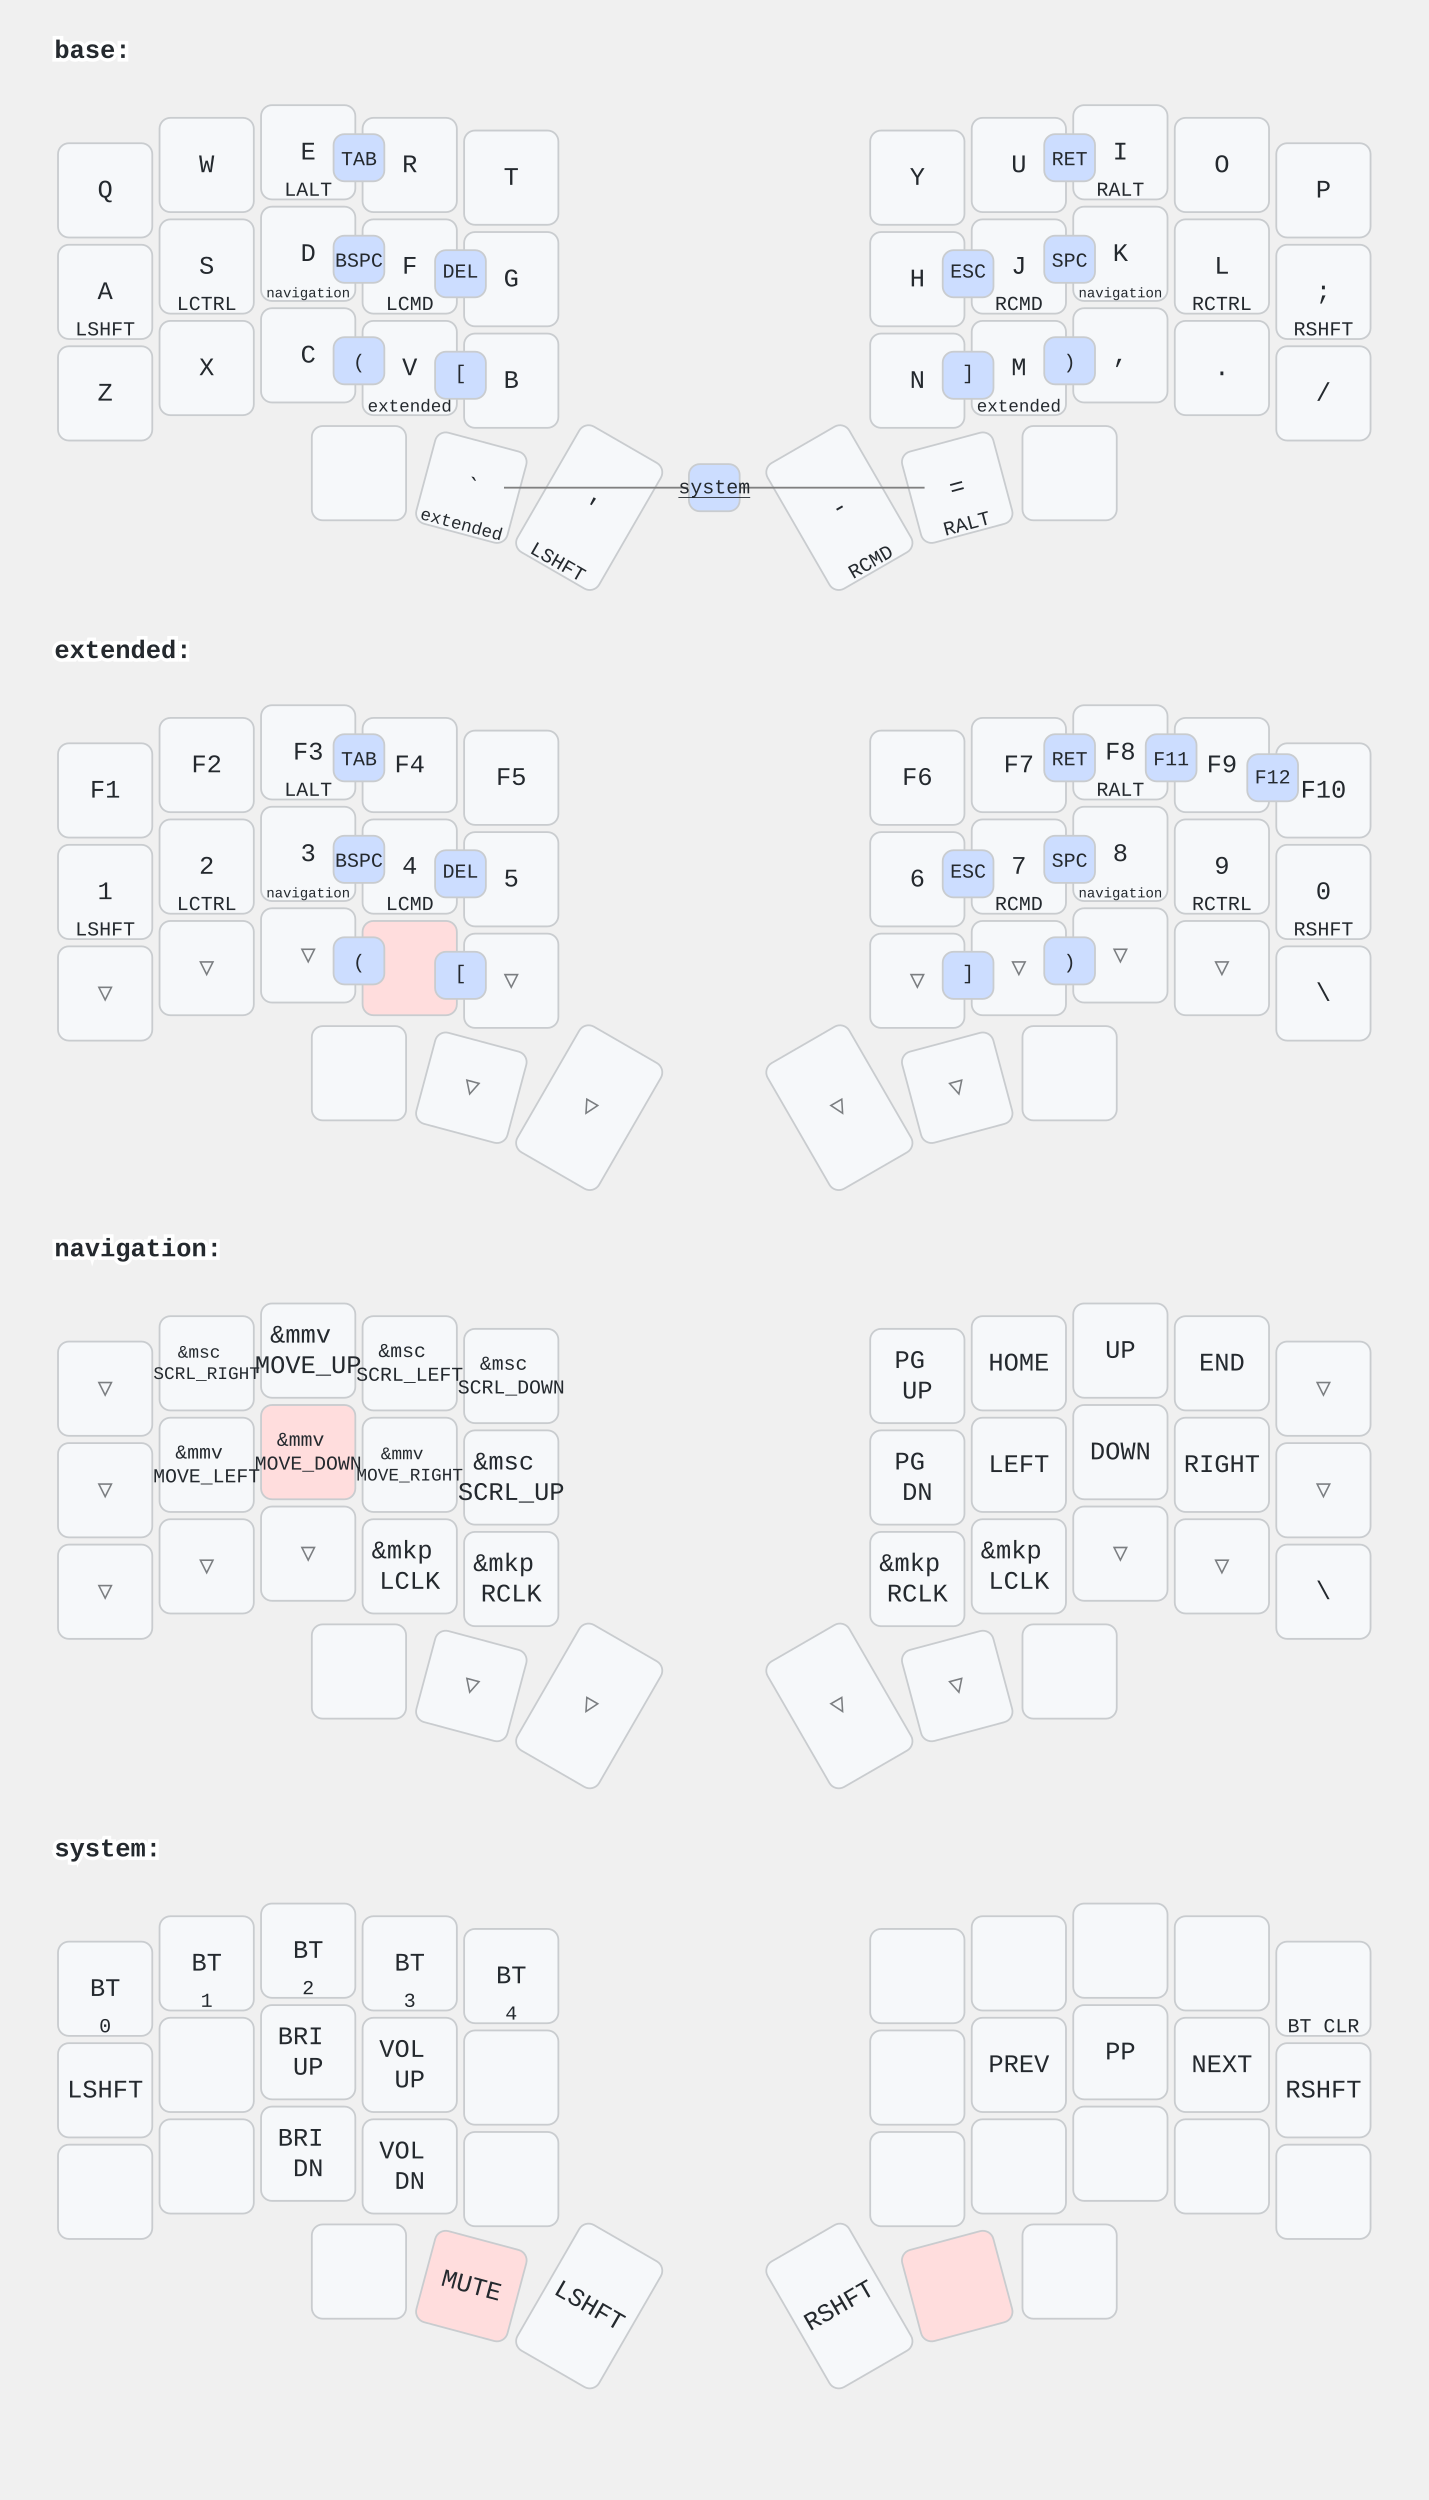
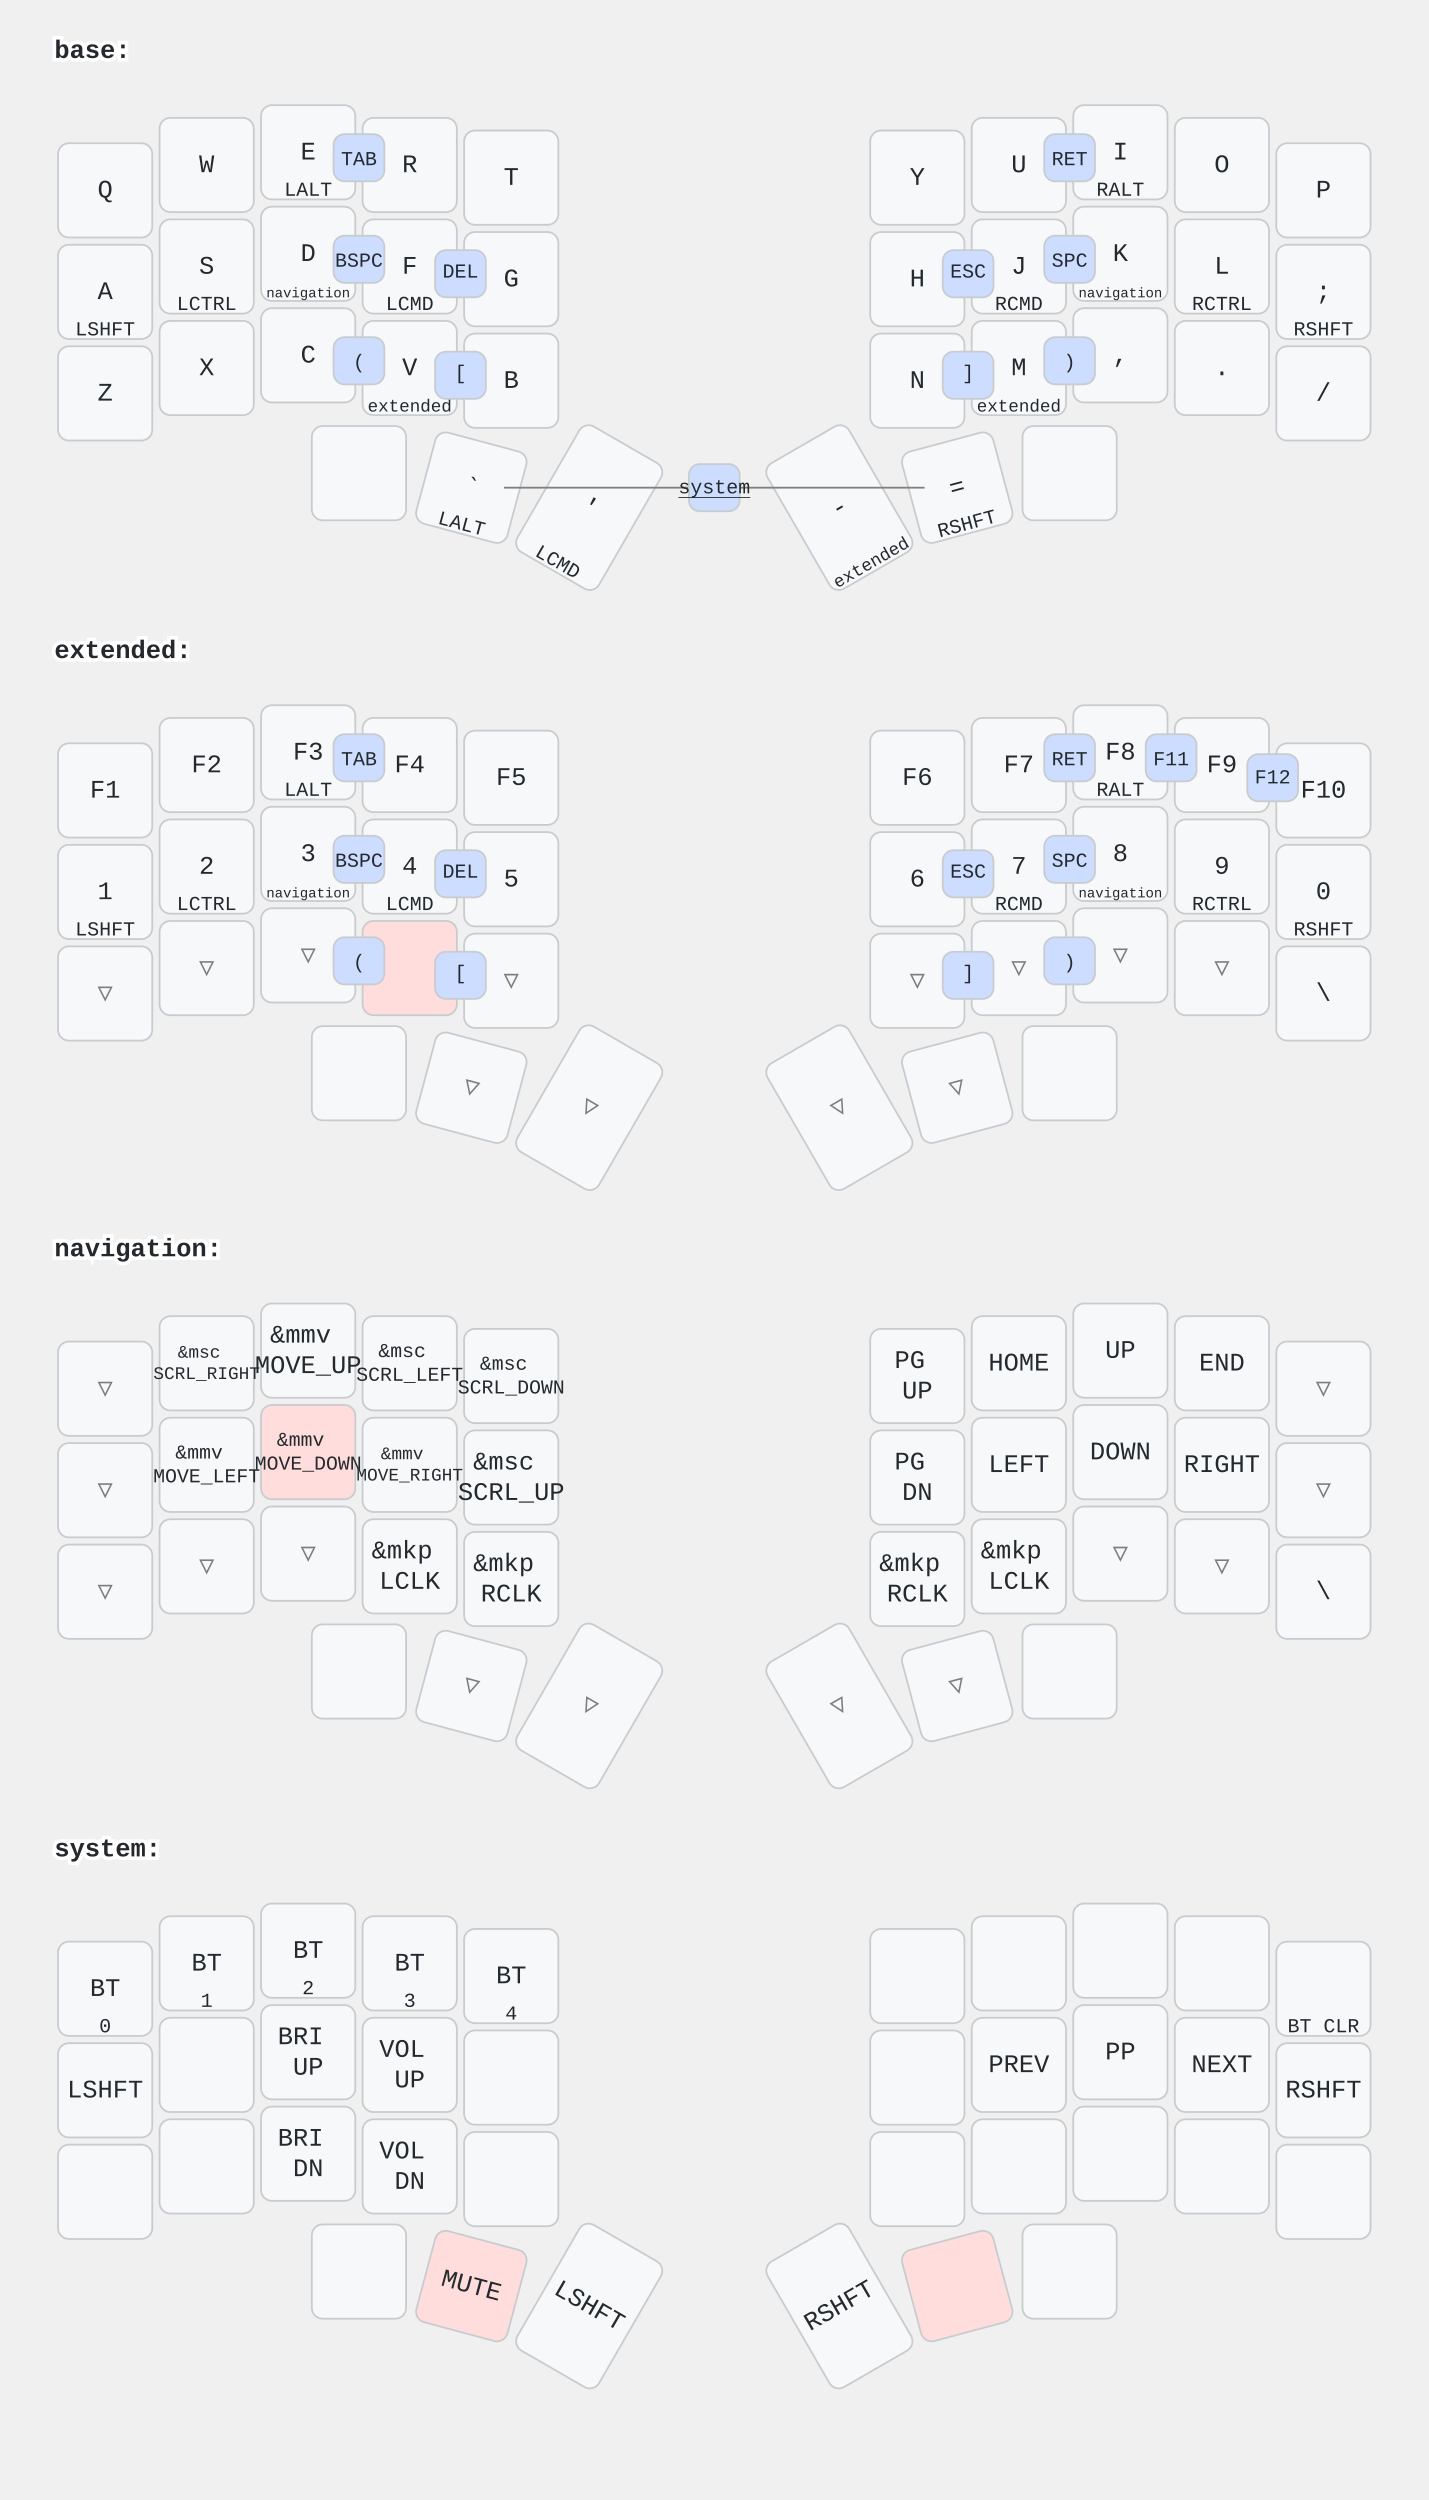
<svg xmlns="http://www.w3.org/2000/svg" width="788" height="1379" viewBox="0 0 788 1379" class="keymap">
  <style>/* inherit to force styles through use tags */
svg path {
    fill: inherit;
}

/* font and background color specifications */
svg.keymap {
    font-family: SFMono-Regular,Consolas,Liberation Mono,Menlo,monospace;
    font-size: 14px;
    font-kerning: normal;
    text-rendering: optimizeLegibility;
    fill: #24292e;
}

/* default key styling */
rect.key {
    fill: #f6f8fa;
}

rect.key, rect.combo {
    stroke: #c9cccf;
    stroke-width: 1;
}

/* default key side styling, only used is draw_key_sides is set */
rect.side {
    filter: brightness(90%);
}

/* color accent for combo boxes */
rect.combo, rect.combo-separate {
    fill: #cdf;
}

/* color accent for held keys */
rect.held, rect.combo.held {
    fill: #fdd;
}

/* color accent for ghost (optional) keys */
rect.ghost, rect.combo.ghost {
    stroke-dasharray: 4, 4;
    stroke-width: 2;
}

text {
    text-anchor: middle;
    dominant-baseline: middle;
}

/* styling for layer labels */
text.label {
    font-weight: bold;
    text-anchor: start;
    stroke: white;
    stroke-width: 4;
    paint-order: stroke;
}

/* styling for optional footer */
text.footer {
    text-anchor: end;
    dominant-baseline: auto;
    stroke: white;
    stroke-width: 4;
    paint-order: stroke;
}

/* styling for combo tap, and key non-tap label text */
text.combo, text.hold, text.shifted, text.left, text.right {
    font-size: 11px;
}

text.hold {
    text-anchor: middle;
    dominant-baseline: auto;
}

text.shifted {
    text-anchor: middle;
    dominant-baseline: hanging;
}

text.left {
    text-anchor: start;
}

text.right {
    text-anchor: end;
}

text.layer-activator {
    text-decoration: underline;
}

/* styling for hold/shifted label text in combo box */
text.combo.hold, text.combo.shifted, text.combo.left, text.combo.right {
    font-size: 8px;
}

/* lighter symbol for transparent keys */
text.trans {
    fill: #7b7e81;
}

/* styling for combo dendrons */
path.combo {
    stroke-width: 1;
    stroke: gray;
    fill: none;
}

/* Start Tabler Icons Cleanup */
/* cannot use height/width with glyphs */
.icon-tabler &gt; path {
    fill: inherit;
    stroke: inherit;
    stroke-width: 2;
}
/* hide tabler's default box */
.icon-tabler &gt; path[stroke="none"][fill="none"] {
    visibility: hidden;
}
/* End Tabler Icons Cleanup */
</style>
  <g transform="translate(30, 0)" class="layer-base">
    <text x="0" y="28" class="label" id="base">base:</text>
    <g transform="translate(0, 56)">
      <g transform="translate(28, 49)" class="key keypos-0">
        <rect rx="6" ry="6" x="-26" y="-26" width="52" height="52" class="key" />
        <text x="0" y="0" class="key tap">Q</text>
      </g>
      <g transform="translate(84, 35)" class="key keypos-1">
        <rect rx="6" ry="6" x="-26" y="-26" width="52" height="52" class="key" />
        <text x="0" y="0" class="key tap">W</text>
      </g>
      <g transform="translate(140, 28)" class="key keypos-2">
        <rect rx="6" ry="6" x="-26" y="-26" width="52" height="52" class="key" />
        <text x="0" y="0" class="key tap">E</text>
        <text x="0" y="24" class="key hold">LALT</text>
      </g>
      <g transform="translate(196, 35)" class="key keypos-3">
        <rect rx="6" ry="6" x="-26" y="-26" width="52" height="52" class="key" />
        <text x="0" y="0" class="key tap">R</text>
      </g>
      <g transform="translate(252, 42)" class="key keypos-4">
        <rect rx="6" ry="6" x="-26" y="-26" width="52" height="52" class="key" />
        <text x="0" y="0" class="key tap">T</text>
      </g>
      <g transform="translate(476, 42)" class="key keypos-5">
        <rect rx="6" ry="6" x="-26" y="-26" width="52" height="52" class="key" />
        <text x="0" y="0" class="key tap">Y</text>
      </g>
      <g transform="translate(532, 35)" class="key keypos-6">
        <rect rx="6" ry="6" x="-26" y="-26" width="52" height="52" class="key" />
        <text x="0" y="0" class="key tap">U</text>
      </g>
      <g transform="translate(588, 28)" class="key keypos-7">
        <rect rx="6" ry="6" x="-26" y="-26" width="52" height="52" class="key" />
        <text x="0" y="0" class="key tap">I</text>
        <text x="0" y="24" class="key hold">RALT</text>
      </g>
      <g transform="translate(644, 35)" class="key keypos-8">
        <rect rx="6" ry="6" x="-26" y="-26" width="52" height="52" class="key" />
        <text x="0" y="0" class="key tap">O</text>
      </g>
      <g transform="translate(700, 49)" class="key keypos-9">
        <rect rx="6" ry="6" x="-26" y="-26" width="52" height="52" class="key" />
        <text x="0" y="0" class="key tap">P</text>
      </g>
      <g transform="translate(28, 105)" class="key keypos-10">
        <rect rx="6" ry="6" x="-26" y="-26" width="52" height="52" class="key" />
        <text x="0" y="0" class="key tap">A</text>
        <text x="0" y="24" class="key hold">LSHFT</text>
      </g>
      <g transform="translate(84, 91)" class="key keypos-11">
        <rect rx="6" ry="6" x="-26" y="-26" width="52" height="52" class="key" />
        <text x="0" y="0" class="key tap">S</text>
        <text x="0" y="24" class="key hold">LCTRL</text>
      </g>
      <g transform="translate(140, 84)" class="key keypos-12">
        <rect rx="6" ry="6" x="-26" y="-26" width="52" height="52" class="key" />
        <text x="0" y="0" class="key tap">D</text>
        <a href="#navigation">
          <text x="0" y="24" class="key hold layer-activator">
            <tspan style="font-size: 70%">navigation</tspan>
          </text>
        </a>
      </g>
      <g transform="translate(196, 91)" class="key keypos-13">
        <rect rx="6" ry="6" x="-26" y="-26" width="52" height="52" class="key" />
        <text x="0" y="0" class="key tap">F</text>
        <text x="0" y="24" class="key hold">LCMD</text>
      </g>
      <g transform="translate(252, 98)" class="key keypos-14">
        <rect rx="6" ry="6" x="-26" y="-26" width="52" height="52" class="key" />
        <text x="0" y="0" class="key tap">G</text>
      </g>
      <g transform="translate(476, 98)" class="key keypos-15">
        <rect rx="6" ry="6" x="-26" y="-26" width="52" height="52" class="key" />
        <text x="0" y="0" class="key tap">H</text>
      </g>
      <g transform="translate(532, 91)" class="key keypos-16">
        <rect rx="6" ry="6" x="-26" y="-26" width="52" height="52" class="key" />
        <text x="0" y="0" class="key tap">J</text>
        <text x="0" y="24" class="key hold">RCMD</text>
      </g>
      <g transform="translate(588, 84)" class="key keypos-17">
        <rect rx="6" ry="6" x="-26" y="-26" width="52" height="52" class="key" />
        <text x="0" y="0" class="key tap">K</text>
        <a href="#navigation">
          <text x="0" y="24" class="key hold layer-activator">
            <tspan style="font-size: 70%">navigation</tspan>
          </text>
        </a>
      </g>
      <g transform="translate(644, 91)" class="key keypos-18">
        <rect rx="6" ry="6" x="-26" y="-26" width="52" height="52" class="key" />
        <text x="0" y="0" class="key tap">L</text>
        <text x="0" y="24" class="key hold">RCTRL</text>
      </g>
      <g transform="translate(700, 105)" class="key keypos-19">
        <rect rx="6" ry="6" x="-26" y="-26" width="52" height="52" class="key" />
        <text x="0" y="0" class="key tap">;</text>
        <text x="0" y="24" class="key hold">RSHFT</text>
      </g>
      <g transform="translate(28, 161)" class="key keypos-20">
        <rect rx="6" ry="6" x="-26" y="-26" width="52" height="52" class="key" />
        <text x="0" y="0" class="key tap">Z</text>
      </g>
      <g transform="translate(84, 147)" class="key keypos-21">
        <rect rx="6" ry="6" x="-26" y="-26" width="52" height="52" class="key" />
        <text x="0" y="0" class="key tap">X</text>
      </g>
      <g transform="translate(140, 140)" class="key keypos-22">
        <rect rx="6" ry="6" x="-26" y="-26" width="52" height="52" class="key" />
        <text x="0" y="0" class="key tap">C</text>
      </g>
      <g transform="translate(196, 147)" class="key keypos-23">
        <rect rx="6" ry="6" x="-26" y="-26" width="52" height="52" class="key" />
        <text x="0" y="0" class="key tap">V</text>
        <a href="#extended">
          <text x="0" y="24" class="key hold layer-activator">
            <tspan style="font-size: 88%">extended</tspan>
          </text>
        </a>
      </g>
      <g transform="translate(252, 154)" class="key keypos-24">
        <rect rx="6" ry="6" x="-26" y="-26" width="52" height="52" class="key" />
        <text x="0" y="0" class="key tap">B</text>
      </g>
      <g transform="translate(476, 154)" class="key keypos-25">
        <rect rx="6" ry="6" x="-26" y="-26" width="52" height="52" class="key" />
        <text x="0" y="0" class="key tap">N</text>
      </g>
      <g transform="translate(532, 147)" class="key keypos-26">
        <rect rx="6" ry="6" x="-26" y="-26" width="52" height="52" class="key" />
        <text x="0" y="0" class="key tap">M</text>
        <a href="#extended">
          <text x="0" y="24" class="key hold layer-activator">
            <tspan style="font-size: 88%">extended</tspan>
          </text>
        </a>
      </g>
      <g transform="translate(588, 140)" class="key keypos-27">
        <rect rx="6" ry="6" x="-26" y="-26" width="52" height="52" class="key" />
        <text x="0" y="0" class="key tap">,</text>
      </g>
      <g transform="translate(644, 147)" class="key keypos-28">
        <rect rx="6" ry="6" x="-26" y="-26" width="52" height="52" class="key" />
        <text x="0" y="0" class="key tap">.</text>
      </g>
      <g transform="translate(700, 161)" class="key keypos-29">
        <rect rx="6" ry="6" x="-26" y="-26" width="52" height="52" class="key" />
        <text x="0" y="0" class="key tap">/</text>
      </g>
      <g transform="translate(168, 205)" class="key keypos-30">
        <rect rx="6" ry="6" x="-26" y="-26" width="52" height="52" class="key" />
      </g>
      <g transform="translate(230, 213) rotate(15.0)" class="key keypos-31">
        <rect rx="6" ry="6" x="-26" y="-26" width="52" height="52" class="key" />
        <text x="0" y="0" class="key tap">`</text>
+         <text x="0" y="24" class="key hold">LALT</text>
+       </g>
+       <g transform="translate(295, 224) rotate(30.0)" class="key keypos-32">
+         <rect rx="6" ry="6" x="-26" y="-40" width="52" height="80" class="key" />
+         <text x="0" y="0" class="key tap">'</text>
+         <text x="0" y="38" class="key hold">LCMD</text>
+       </g>
+       <g transform="translate(433, 224) rotate(-30.0)" class="key keypos-33">
+         <rect rx="6" ry="6" x="-26" y="-40" width="52" height="80" class="key" />
+         <text x="0" y="0" class="key tap">-</text>
        <a href="#extended">
-           <text x="0" y="24" class="key hold layer-activator">
+           <text x="0" y="38" class="key hold layer-activator">
            <tspan style="font-size: 88%">extended</tspan>
          </text>
        </a>
      </g>
-       <g transform="translate(295, 224) rotate(30.0)" class="key keypos-32">
-         <rect rx="6" ry="6" x="-26" y="-40" width="52" height="80" class="key" />
-         <text x="0" y="0" class="key tap">'</text>
-         <text x="0" y="38" class="key hold">LSHFT</text>
-       </g>
-       <g transform="translate(433, 224) rotate(-30.0)" class="key keypos-33">
-         <rect rx="6" ry="6" x="-26" y="-40" width="52" height="80" class="key" />
-         <text x="0" y="0" class="key tap">-</text>
-         <text x="0" y="38" class="key hold">RCMD</text>
-       </g>
      <g transform="translate(498, 213) rotate(-15.0)" class="key keypos-34">
        <rect rx="6" ry="6" x="-26" y="-26" width="52" height="52" class="key" />
        <text x="0" y="0" class="key tap">=</text>
-         <text x="0" y="24" class="key hold">RALT</text>
+         <text x="0" y="24" class="key hold">RSHFT</text>
      </g>
      <g transform="translate(560, 205)" class="key keypos-35">
        <rect rx="6" ry="6" x="-26" y="-26" width="52" height="52" class="key" />
      </g>
      <g class="combo combopos-0">
        <rect rx="6" ry="6" x="154" y="18" width="28" height="26" class="combo" />
        <text x="168" y="32" class="combo tap">TAB</text>
      </g>
      <g class="combo combopos-1">
        <rect rx="6" ry="6" x="154" y="74" width="28" height="26" class="combo" />
        <text x="168" y="88" class="combo tap">BSPC</text>
      </g>
      <g class="combo combopos-2">
        <rect rx="6" ry="6" x="210" y="82" width="28" height="26" class="combo" />
        <text x="224" y="94" class="combo tap">DEL</text>
      </g>
      <g class="combo combopos-3">
        <rect rx="6" ry="6" x="546" y="18" width="28" height="26" class="combo" />
        <text x="560" y="32" class="combo tap">RET</text>
      </g>
      <g class="combo combopos-4">
        <rect rx="6" ry="6" x="490" y="82" width="28" height="26" class="combo" />
        <text x="504" y="94" class="combo tap">ESC</text>
      </g>
      <g class="combo combopos-5">
        <rect rx="6" ry="6" x="546" y="74" width="28" height="26" class="combo" />
        <text x="560" y="88" class="combo tap">SPC</text>
      </g>
      <g class="combo combopos-6">
        <rect rx="6" ry="6" x="154" y="130" width="28" height="26" class="combo" />
        <text x="168" y="144" class="combo tap">(</text>
      </g>
      <g class="combo combopos-7">
        <rect rx="6" ry="6" x="546" y="130" width="28" height="26" class="combo" />
        <text x="560" y="144" class="combo tap">)</text>
      </g>
      <g class="combo combopos-8">
        <rect rx="6" ry="6" x="210" y="138" width="28" height="26" class="combo" />
        <text x="224" y="150" class="combo tap">[</text>
      </g>
      <g class="combo combopos-9">
        <rect rx="6" ry="6" x="490" y="138" width="28" height="26" class="combo" />
        <text x="504" y="150" class="combo tap">]</text>
      </g>
      <g class="combo combopos-10">
        <path d="M364,213 l-116,0" class="combo" />
        <path d="M364,213 l116,0" class="combo" />
        <rect rx="6" ry="6" x="350" y="200" width="28" height="26" class="combo" />
        <a href="#system">
          <text x="364" y="213" class="combo tap layer-activator">system</text>
        </a>
      </g>
    </g>
  </g>
  <g transform="translate(30, 331)" class="layer-extended">
    <text x="0" y="28" class="label" id="extended">extended:</text>
    <g transform="translate(0, 56)">
      <g transform="translate(28, 49)" class="key keypos-0">
        <rect rx="6" ry="6" x="-26" y="-26" width="52" height="52" class="key" />
        <text x="0" y="0" class="key tap">F1</text>
      </g>
      <g transform="translate(84, 35)" class="key keypos-1">
        <rect rx="6" ry="6" x="-26" y="-26" width="52" height="52" class="key" />
        <text x="0" y="0" class="key tap">F2</text>
      </g>
      <g transform="translate(140, 28)" class="key keypos-2">
        <rect rx="6" ry="6" x="-26" y="-26" width="52" height="52" class="key" />
        <text x="0" y="0" class="key tap">F3</text>
        <text x="0" y="24" class="key hold">LALT</text>
      </g>
      <g transform="translate(196, 35)" class="key keypos-3">
        <rect rx="6" ry="6" x="-26" y="-26" width="52" height="52" class="key" />
        <text x="0" y="0" class="key tap">F4</text>
      </g>
      <g transform="translate(252, 42)" class="key keypos-4">
        <rect rx="6" ry="6" x="-26" y="-26" width="52" height="52" class="key" />
        <text x="0" y="0" class="key tap">F5</text>
      </g>
      <g transform="translate(476, 42)" class="key keypos-5">
        <rect rx="6" ry="6" x="-26" y="-26" width="52" height="52" class="key" />
        <text x="0" y="0" class="key tap">F6</text>
      </g>
      <g transform="translate(532, 35)" class="key keypos-6">
        <rect rx="6" ry="6" x="-26" y="-26" width="52" height="52" class="key" />
        <text x="0" y="0" class="key tap">F7</text>
      </g>
      <g transform="translate(588, 28)" class="key keypos-7">
        <rect rx="6" ry="6" x="-26" y="-26" width="52" height="52" class="key" />
        <text x="0" y="0" class="key tap">F8</text>
        <text x="0" y="24" class="key hold">RALT</text>
      </g>
      <g transform="translate(644, 35)" class="key keypos-8">
        <rect rx="6" ry="6" x="-26" y="-26" width="52" height="52" class="key" />
        <text x="0" y="0" class="key tap">F9</text>
      </g>
      <g transform="translate(700, 49)" class="key keypos-9">
        <rect rx="6" ry="6" x="-26" y="-26" width="52" height="52" class="key" />
        <text x="0" y="0" class="key tap">F10</text>
      </g>
      <g transform="translate(28, 105)" class="key keypos-10">
        <rect rx="6" ry="6" x="-26" y="-26" width="52" height="52" class="key" />
        <text x="0" y="0" class="key tap">1</text>
        <text x="0" y="24" class="key hold">LSHFT</text>
      </g>
      <g transform="translate(84, 91)" class="key keypos-11">
        <rect rx="6" ry="6" x="-26" y="-26" width="52" height="52" class="key" />
        <text x="0" y="0" class="key tap">2</text>
        <text x="0" y="24" class="key hold">LCTRL</text>
      </g>
      <g transform="translate(140, 84)" class="key keypos-12">
        <rect rx="6" ry="6" x="-26" y="-26" width="52" height="52" class="key" />
        <text x="0" y="0" class="key tap">3</text>
        <a href="#navigation">
          <text x="0" y="24" class="key hold layer-activator">
            <tspan style="font-size: 70%">navigation</tspan>
          </text>
        </a>
      </g>
      <g transform="translate(196, 91)" class="key keypos-13">
        <rect rx="6" ry="6" x="-26" y="-26" width="52" height="52" class="key" />
        <text x="0" y="0" class="key tap">4</text>
        <text x="0" y="24" class="key hold">LCMD</text>
      </g>
      <g transform="translate(252, 98)" class="key keypos-14">
        <rect rx="6" ry="6" x="-26" y="-26" width="52" height="52" class="key" />
        <text x="0" y="0" class="key tap">5</text>
      </g>
      <g transform="translate(476, 98)" class="key keypos-15">
        <rect rx="6" ry="6" x="-26" y="-26" width="52" height="52" class="key" />
        <text x="0" y="0" class="key tap">6</text>
      </g>
      <g transform="translate(532, 91)" class="key keypos-16">
        <rect rx="6" ry="6" x="-26" y="-26" width="52" height="52" class="key" />
        <text x="0" y="0" class="key tap">7</text>
        <text x="0" y="24" class="key hold">RCMD</text>
      </g>
      <g transform="translate(588, 84)" class="key keypos-17">
        <rect rx="6" ry="6" x="-26" y="-26" width="52" height="52" class="key" />
        <text x="0" y="0" class="key tap">8</text>
        <a href="#navigation">
          <text x="0" y="24" class="key hold layer-activator">
            <tspan style="font-size: 70%">navigation</tspan>
          </text>
        </a>
      </g>
      <g transform="translate(644, 91)" class="key keypos-18">
        <rect rx="6" ry="6" x="-26" y="-26" width="52" height="52" class="key" />
        <text x="0" y="0" class="key tap">9</text>
        <text x="0" y="24" class="key hold">RCTRL</text>
      </g>
      <g transform="translate(700, 105)" class="key keypos-19">
        <rect rx="6" ry="6" x="-26" y="-26" width="52" height="52" class="key" />
        <text x="0" y="0" class="key tap">0</text>
        <text x="0" y="24" class="key hold">RSHFT</text>
      </g>
      <g transform="translate(28, 161)" class="key trans keypos-20">
        <rect rx="6" ry="6" x="-26" y="-26" width="52" height="52" class="key trans" />
        <text x="0" y="0" class="key trans tap">▽</text>
      </g>
      <g transform="translate(84, 147)" class="key trans keypos-21">
        <rect rx="6" ry="6" x="-26" y="-26" width="52" height="52" class="key trans" />
        <text x="0" y="0" class="key trans tap">▽</text>
      </g>
      <g transform="translate(140, 140)" class="key trans keypos-22">
        <rect rx="6" ry="6" x="-26" y="-26" width="52" height="52" class="key trans" />
        <text x="0" y="0" class="key trans tap">▽</text>
      </g>
      <g transform="translate(196, 147)" class="key held keypos-23">
        <rect rx="6" ry="6" x="-26" y="-26" width="52" height="52" class="key held" />
      </g>
      <g transform="translate(252, 154)" class="key trans keypos-24">
        <rect rx="6" ry="6" x="-26" y="-26" width="52" height="52" class="key trans" />
        <text x="0" y="0" class="key trans tap">▽</text>
      </g>
      <g transform="translate(476, 154)" class="key trans keypos-25">
        <rect rx="6" ry="6" x="-26" y="-26" width="52" height="52" class="key trans" />
        <text x="0" y="0" class="key trans tap">▽</text>
      </g>
      <g transform="translate(532, 147)" class="key trans keypos-26">
        <rect rx="6" ry="6" x="-26" y="-26" width="52" height="52" class="key trans" />
        <text x="0" y="0" class="key trans tap">▽</text>
      </g>
      <g transform="translate(588, 140)" class="key trans keypos-27">
        <rect rx="6" ry="6" x="-26" y="-26" width="52" height="52" class="key trans" />
        <text x="0" y="0" class="key trans tap">▽</text>
      </g>
      <g transform="translate(644, 147)" class="key trans keypos-28">
        <rect rx="6" ry="6" x="-26" y="-26" width="52" height="52" class="key trans" />
        <text x="0" y="0" class="key trans tap">▽</text>
      </g>
      <g transform="translate(700, 161)" class="key keypos-29">
        <rect rx="6" ry="6" x="-26" y="-26" width="52" height="52" class="key" />
        <text x="0" y="0" class="key tap">\</text>
      </g>
      <g transform="translate(168, 205)" class="key keypos-30">
        <rect rx="6" ry="6" x="-26" y="-26" width="52" height="52" class="key" />
      </g>
      <g transform="translate(230, 213) rotate(15.0)" class="key trans keypos-31">
        <rect rx="6" ry="6" x="-26" y="-26" width="52" height="52" class="key trans" />
        <text x="0" y="0" class="key trans tap">▽</text>
      </g>
      <g transform="translate(295, 224) rotate(30.0)" class="key trans keypos-32">
        <rect rx="6" ry="6" x="-26" y="-40" width="52" height="80" class="key trans" />
        <text x="0" y="0" class="key trans tap">▽</text>
      </g>
      <g transform="translate(433, 224) rotate(-30.0)" class="key trans keypos-33">
        <rect rx="6" ry="6" x="-26" y="-40" width="52" height="80" class="key trans" />
        <text x="0" y="0" class="key trans tap">▽</text>
      </g>
      <g transform="translate(498, 213) rotate(-15.0)" class="key trans keypos-34">
        <rect rx="6" ry="6" x="-26" y="-26" width="52" height="52" class="key trans" />
        <text x="0" y="0" class="key trans tap">▽</text>
      </g>
      <g transform="translate(560, 205)" class="key keypos-35">
        <rect rx="6" ry="6" x="-26" y="-26" width="52" height="52" class="key" />
      </g>
      <g class="combo combopos-0">
        <rect rx="6" ry="6" x="154" y="18" width="28" height="26" class="combo" />
        <text x="168" y="32" class="combo tap">TAB</text>
      </g>
      <g class="combo combopos-1">
        <rect rx="6" ry="6" x="154" y="74" width="28" height="26" class="combo" />
        <text x="168" y="88" class="combo tap">BSPC</text>
      </g>
      <g class="combo combopos-2">
        <rect rx="6" ry="6" x="210" y="82" width="28" height="26" class="combo" />
        <text x="224" y="94" class="combo tap">DEL</text>
      </g>
      <g class="combo combopos-3">
        <rect rx="6" ry="6" x="546" y="18" width="28" height="26" class="combo" />
        <text x="560" y="32" class="combo tap">RET</text>
      </g>
      <g class="combo combopos-4">
        <rect rx="6" ry="6" x="490" y="82" width="28" height="26" class="combo" />
        <text x="504" y="94" class="combo tap">ESC</text>
      </g>
      <g class="combo combopos-5">
        <rect rx="6" ry="6" x="546" y="74" width="28" height="26" class="combo" />
        <text x="560" y="88" class="combo tap">SPC</text>
      </g>
      <g class="combo combopos-6">
        <rect rx="6" ry="6" x="154" y="130" width="28" height="26" class="combo" />
        <text x="168" y="144" class="combo tap">(</text>
      </g>
      <g class="combo combopos-7">
        <rect rx="6" ry="6" x="546" y="130" width="28" height="26" class="combo" />
        <text x="560" y="144" class="combo tap">)</text>
      </g>
      <g class="combo combopos-8">
        <rect rx="6" ry="6" x="210" y="138" width="28" height="26" class="combo" />
        <text x="224" y="150" class="combo tap">[</text>
      </g>
      <g class="combo combopos-9">
        <rect rx="6" ry="6" x="490" y="138" width="28" height="26" class="combo" />
        <text x="504" y="150" class="combo tap">]</text>
      </g>
      <g class="combo combopos-10">
        <rect rx="6" ry="6" x="602" y="18" width="28" height="26" class="combo" />
        <text x="616" y="32" class="combo tap">F11</text>
      </g>
      <g class="combo combopos-11">
        <rect rx="6" ry="6" x="658" y="29" width="28" height="26" class="combo" />
        <text x="672" y="42" class="combo tap">F12</text>
      </g>
    </g>
  </g>
  <g transform="translate(30, 661)" class="layer-navigation">
    <text x="0" y="28" class="label" id="navigation">navigation:</text>
    <g transform="translate(0, 56)">
      <g transform="translate(28, 49)" class="key trans keypos-0">
        <rect rx="6" ry="6" x="-26" y="-26" width="52" height="52" class="key trans" />
        <text x="0" y="0" class="key trans tap">▽</text>
      </g>
      <g transform="translate(84, 35)" class="key keypos-1">
        <rect rx="6" ry="6" x="-26" y="-26" width="52" height="52" class="key" />
        <text x="0" y="0" class="key tap">
          <tspan x="0" dy="-0.6em" style="font-size: 70%">&amp;msc</tspan>
          <tspan x="0" dy="1.2em" style="font-size: 70%">SCRL_RIGHT</tspan>
        </text>
      </g>
      <g transform="translate(140, 28)" class="key keypos-2">
        <rect rx="6" ry="6" x="-26" y="-26" width="52" height="52" class="key" />
        <text x="0" y="0" class="key tap">
          <tspan x="0" dy="-0.6em">&amp;mmv</tspan>
          <tspan x="0" dy="1.2em">MOVE_UP</tspan>
        </text>
      </g>
      <g transform="translate(196, 35)" class="key keypos-3">
        <rect rx="6" ry="6" x="-26" y="-26" width="52" height="52" class="key" />
        <text x="0" y="0" class="key tap">
          <tspan x="0" dy="-0.6em" style="font-size: 78%">&amp;msc</tspan>
          <tspan x="0" dy="1.2em" style="font-size: 78%">SCRL_LEFT</tspan>
        </text>
      </g>
      <g transform="translate(252, 42)" class="key keypos-4">
        <rect rx="6" ry="6" x="-26" y="-26" width="52" height="52" class="key" />
        <text x="0" y="0" class="key tap">
          <tspan x="0" dy="-0.6em" style="font-size: 78%">&amp;msc</tspan>
          <tspan x="0" dy="1.2em" style="font-size: 78%">SCRL_DOWN</tspan>
        </text>
      </g>
      <g transform="translate(476, 42)" class="key keypos-5">
        <rect rx="6" ry="6" x="-26" y="-26" width="52" height="52" class="key" />
        <text x="0" y="0" class="key tap">
          <tspan x="0" dy="-0.6em">PG</tspan>
          <tspan x="0" dy="1.2em">UP</tspan>
        </text>
      </g>
      <g transform="translate(532, 35)" class="key keypos-6">
        <rect rx="6" ry="6" x="-26" y="-26" width="52" height="52" class="key" />
        <text x="0" y="0" class="key tap">HOME</text>
      </g>
      <g transform="translate(588, 28)" class="key keypos-7">
        <rect rx="6" ry="6" x="-26" y="-26" width="52" height="52" class="key" />
        <text x="0" y="0" class="key tap">UP</text>
      </g>
      <g transform="translate(644, 35)" class="key keypos-8">
        <rect rx="6" ry="6" x="-26" y="-26" width="52" height="52" class="key" />
        <text x="0" y="0" class="key tap">END</text>
      </g>
      <g transform="translate(700, 49)" class="key trans keypos-9">
        <rect rx="6" ry="6" x="-26" y="-26" width="52" height="52" class="key trans" />
        <text x="0" y="0" class="key trans tap">▽</text>
      </g>
      <g transform="translate(28, 105)" class="key trans keypos-10">
        <rect rx="6" ry="6" x="-26" y="-26" width="52" height="52" class="key trans" />
        <text x="0" y="0" class="key trans tap">▽</text>
      </g>
      <g transform="translate(84, 91)" class="key keypos-11">
        <rect rx="6" ry="6" x="-26" y="-26" width="52" height="52" class="key" />
        <text x="0" y="0" class="key tap">
          <tspan x="0" dy="-0.6em" style="font-size: 78%">&amp;mmv</tspan>
          <tspan x="0" dy="1.2em" style="font-size: 78%">MOVE_LEFT</tspan>
        </text>
      </g>
      <g transform="translate(140, 84)" class="key held keypos-12">
        <rect rx="6" ry="6" x="-26" y="-26" width="52" height="52" class="key held" />
        <text x="0" y="0" class="key held tap">
          <tspan x="0" dy="-0.6em" style="font-size: 78%">&amp;mmv</tspan>
          <tspan x="0" dy="1.2em" style="font-size: 78%">MOVE_DOWN</tspan>
        </text>
      </g>
      <g transform="translate(196, 91)" class="key keypos-13">
        <rect rx="6" ry="6" x="-26" y="-26" width="52" height="52" class="key" />
        <text x="0" y="0" class="key tap">
          <tspan x="0" dy="-0.6em" style="font-size: 70%">&amp;mmv</tspan>
          <tspan x="0" dy="1.2em" style="font-size: 70%">MOVE_RIGHT</tspan>
        </text>
      </g>
      <g transform="translate(252, 98)" class="key keypos-14">
        <rect rx="6" ry="6" x="-26" y="-26" width="52" height="52" class="key" />
        <text x="0" y="0" class="key tap">
          <tspan x="0" dy="-0.6em">&amp;msc</tspan>
          <tspan x="0" dy="1.2em">SCRL_UP</tspan>
        </text>
      </g>
      <g transform="translate(476, 98)" class="key keypos-15">
        <rect rx="6" ry="6" x="-26" y="-26" width="52" height="52" class="key" />
        <text x="0" y="0" class="key tap">
          <tspan x="0" dy="-0.6em">PG</tspan>
          <tspan x="0" dy="1.2em">DN</tspan>
        </text>
      </g>
      <g transform="translate(532, 91)" class="key keypos-16">
        <rect rx="6" ry="6" x="-26" y="-26" width="52" height="52" class="key" />
        <text x="0" y="0" class="key tap">LEFT</text>
      </g>
      <g transform="translate(588, 84)" class="key keypos-17">
        <rect rx="6" ry="6" x="-26" y="-26" width="52" height="52" class="key" />
        <text x="0" y="0" class="key tap">DOWN</text>
      </g>
      <g transform="translate(644, 91)" class="key keypos-18">
        <rect rx="6" ry="6" x="-26" y="-26" width="52" height="52" class="key" />
        <text x="0" y="0" class="key tap">RIGHT</text>
      </g>
      <g transform="translate(700, 105)" class="key trans keypos-19">
        <rect rx="6" ry="6" x="-26" y="-26" width="52" height="52" class="key trans" />
        <text x="0" y="0" class="key trans tap">▽</text>
      </g>
      <g transform="translate(28, 161)" class="key trans keypos-20">
        <rect rx="6" ry="6" x="-26" y="-26" width="52" height="52" class="key trans" />
        <text x="0" y="0" class="key trans tap">▽</text>
      </g>
      <g transform="translate(84, 147)" class="key trans keypos-21">
        <rect rx="6" ry="6" x="-26" y="-26" width="52" height="52" class="key trans" />
        <text x="0" y="0" class="key trans tap">▽</text>
      </g>
      <g transform="translate(140, 140)" class="key trans keypos-22">
        <rect rx="6" ry="6" x="-26" y="-26" width="52" height="52" class="key trans" />
        <text x="0" y="0" class="key trans tap">▽</text>
      </g>
      <g transform="translate(196, 147)" class="key keypos-23">
        <rect rx="6" ry="6" x="-26" y="-26" width="52" height="52" class="key" />
        <text x="0" y="0" class="key tap">
          <tspan x="0" dy="-0.6em">&amp;mkp</tspan>
          <tspan x="0" dy="1.2em">LCLK</tspan>
        </text>
      </g>
      <g transform="translate(252, 154)" class="key keypos-24">
        <rect rx="6" ry="6" x="-26" y="-26" width="52" height="52" class="key" />
        <text x="0" y="0" class="key tap">
          <tspan x="0" dy="-0.6em">&amp;mkp</tspan>
          <tspan x="0" dy="1.2em">RCLK</tspan>
        </text>
      </g>
      <g transform="translate(476, 154)" class="key keypos-25">
        <rect rx="6" ry="6" x="-26" y="-26" width="52" height="52" class="key" />
        <text x="0" y="0" class="key tap">
          <tspan x="0" dy="-0.6em">&amp;mkp</tspan>
          <tspan x="0" dy="1.2em">RCLK</tspan>
        </text>
      </g>
      <g transform="translate(532, 147)" class="key keypos-26">
        <rect rx="6" ry="6" x="-26" y="-26" width="52" height="52" class="key" />
        <text x="0" y="0" class="key tap">
          <tspan x="0" dy="-0.6em">&amp;mkp</tspan>
          <tspan x="0" dy="1.2em">LCLK</tspan>
        </text>
      </g>
      <g transform="translate(588, 140)" class="key trans keypos-27">
        <rect rx="6" ry="6" x="-26" y="-26" width="52" height="52" class="key trans" />
        <text x="0" y="0" class="key trans tap">▽</text>
      </g>
      <g transform="translate(644, 147)" class="key trans keypos-28">
        <rect rx="6" ry="6" x="-26" y="-26" width="52" height="52" class="key trans" />
        <text x="0" y="0" class="key trans tap">▽</text>
      </g>
      <g transform="translate(700, 161)" class="key keypos-29">
        <rect rx="6" ry="6" x="-26" y="-26" width="52" height="52" class="key" />
        <text x="0" y="0" class="key tap">\</text>
      </g>
      <g transform="translate(168, 205)" class="key keypos-30">
        <rect rx="6" ry="6" x="-26" y="-26" width="52" height="52" class="key" />
      </g>
      <g transform="translate(230, 213) rotate(15.0)" class="key trans keypos-31">
        <rect rx="6" ry="6" x="-26" y="-26" width="52" height="52" class="key trans" />
        <text x="0" y="0" class="key trans tap">▽</text>
      </g>
      <g transform="translate(295, 224) rotate(30.0)" class="key trans keypos-32">
        <rect rx="6" ry="6" x="-26" y="-40" width="52" height="80" class="key trans" />
        <text x="0" y="0" class="key trans tap">▽</text>
      </g>
      <g transform="translate(433, 224) rotate(-30.0)" class="key trans keypos-33">
        <rect rx="6" ry="6" x="-26" y="-40" width="52" height="80" class="key trans" />
        <text x="0" y="0" class="key trans tap">▽</text>
      </g>
      <g transform="translate(498, 213) rotate(-15.0)" class="key trans keypos-34">
        <rect rx="6" ry="6" x="-26" y="-26" width="52" height="52" class="key trans" />
        <text x="0" y="0" class="key trans tap">▽</text>
      </g>
      <g transform="translate(560, 205)" class="key keypos-35">
        <rect rx="6" ry="6" x="-26" y="-26" width="52" height="52" class="key" />
      </g>
    </g>
  </g>
  <g transform="translate(30, 992)" class="layer-system">
    <text x="0" y="28" class="label" id="system">system:</text>
    <g transform="translate(0, 56)">
      <g transform="translate(28, 49)" class="key keypos-0">
        <rect rx="6" ry="6" x="-26" y="-26" width="52" height="52" class="key" />
        <text x="0" y="0" class="key tap">BT</text>
        <text x="0" y="24" class="key hold">0</text>
      </g>
      <g transform="translate(84, 35)" class="key keypos-1">
        <rect rx="6" ry="6" x="-26" y="-26" width="52" height="52" class="key" />
        <text x="0" y="0" class="key tap">BT</text>
        <text x="0" y="24" class="key hold">1</text>
      </g>
      <g transform="translate(140, 28)" class="key keypos-2">
        <rect rx="6" ry="6" x="-26" y="-26" width="52" height="52" class="key" />
        <text x="0" y="0" class="key tap">BT</text>
        <text x="0" y="24" class="key hold">2</text>
      </g>
      <g transform="translate(196, 35)" class="key keypos-3">
        <rect rx="6" ry="6" x="-26" y="-26" width="52" height="52" class="key" />
        <text x="0" y="0" class="key tap">BT</text>
        <text x="0" y="24" class="key hold">3</text>
      </g>
      <g transform="translate(252, 42)" class="key keypos-4">
        <rect rx="6" ry="6" x="-26" y="-26" width="52" height="52" class="key" />
        <text x="0" y="0" class="key tap">BT</text>
        <text x="0" y="24" class="key hold">4</text>
      </g>
      <g transform="translate(476, 42)" class="key keypos-5">
        <rect rx="6" ry="6" x="-26" y="-26" width="52" height="52" class="key" />
      </g>
      <g transform="translate(532, 35)" class="key keypos-6">
        <rect rx="6" ry="6" x="-26" y="-26" width="52" height="52" class="key" />
      </g>
      <g transform="translate(588, 28)" class="key keypos-7">
        <rect rx="6" ry="6" x="-26" y="-26" width="52" height="52" class="key" />
      </g>
      <g transform="translate(644, 35)" class="key keypos-8">
        <rect rx="6" ry="6" x="-26" y="-26" width="52" height="52" class="key" />
      </g>
      <g transform="translate(700, 49)" class="key keypos-9">
        <rect rx="6" ry="6" x="-26" y="-26" width="52" height="52" class="key" />
        <text x="0" y="24" class="key hold">BT CLR</text>
      </g>
      <g transform="translate(28, 105)" class="key keypos-10">
        <rect rx="6" ry="6" x="-26" y="-26" width="52" height="52" class="key" />
        <text x="0" y="0" class="key tap">LSHFT</text>
      </g>
      <g transform="translate(84, 91)" class="key keypos-11">
        <rect rx="6" ry="6" x="-26" y="-26" width="52" height="52" class="key" />
      </g>
      <g transform="translate(140, 84)" class="key keypos-12">
        <rect rx="6" ry="6" x="-26" y="-26" width="52" height="52" class="key" />
        <text x="0" y="0" class="key tap">
          <tspan x="0" dy="-0.6em">BRI</tspan>
          <tspan x="0" dy="1.2em">UP</tspan>
        </text>
      </g>
      <g transform="translate(196, 91)" class="key keypos-13">
        <rect rx="6" ry="6" x="-26" y="-26" width="52" height="52" class="key" />
        <text x="0" y="0" class="key tap">
          <tspan x="0" dy="-0.6em">VOL</tspan>
          <tspan x="0" dy="1.2em">UP</tspan>
        </text>
      </g>
      <g transform="translate(252, 98)" class="key keypos-14">
        <rect rx="6" ry="6" x="-26" y="-26" width="52" height="52" class="key" />
      </g>
      <g transform="translate(476, 98)" class="key keypos-15">
        <rect rx="6" ry="6" x="-26" y="-26" width="52" height="52" class="key" />
      </g>
      <g transform="translate(532, 91)" class="key keypos-16">
        <rect rx="6" ry="6" x="-26" y="-26" width="52" height="52" class="key" />
        <text x="0" y="0" class="key tap">PREV</text>
      </g>
      <g transform="translate(588, 84)" class="key keypos-17">
        <rect rx="6" ry="6" x="-26" y="-26" width="52" height="52" class="key" />
        <text x="0" y="0" class="key tap">PP</text>
      </g>
      <g transform="translate(644, 91)" class="key keypos-18">
        <rect rx="6" ry="6" x="-26" y="-26" width="52" height="52" class="key" />
        <text x="0" y="0" class="key tap">NEXT</text>
      </g>
      <g transform="translate(700, 105)" class="key keypos-19">
        <rect rx="6" ry="6" x="-26" y="-26" width="52" height="52" class="key" />
        <text x="0" y="0" class="key tap">RSHFT</text>
      </g>
      <g transform="translate(28, 161)" class="key keypos-20">
        <rect rx="6" ry="6" x="-26" y="-26" width="52" height="52" class="key" />
      </g>
      <g transform="translate(84, 147)" class="key keypos-21">
        <rect rx="6" ry="6" x="-26" y="-26" width="52" height="52" class="key" />
      </g>
      <g transform="translate(140, 140)" class="key keypos-22">
        <rect rx="6" ry="6" x="-26" y="-26" width="52" height="52" class="key" />
        <text x="0" y="0" class="key tap">
          <tspan x="0" dy="-0.6em">BRI</tspan>
          <tspan x="0" dy="1.2em">DN</tspan>
        </text>
      </g>
      <g transform="translate(196, 147)" class="key keypos-23">
        <rect rx="6" ry="6" x="-26" y="-26" width="52" height="52" class="key" />
        <text x="0" y="0" class="key tap">
          <tspan x="0" dy="-0.6em">VOL</tspan>
          <tspan x="0" dy="1.2em">DN</tspan>
        </text>
      </g>
      <g transform="translate(252, 154)" class="key keypos-24">
        <rect rx="6" ry="6" x="-26" y="-26" width="52" height="52" class="key" />
      </g>
      <g transform="translate(476, 154)" class="key keypos-25">
        <rect rx="6" ry="6" x="-26" y="-26" width="52" height="52" class="key" />
      </g>
      <g transform="translate(532, 147)" class="key keypos-26">
        <rect rx="6" ry="6" x="-26" y="-26" width="52" height="52" class="key" />
      </g>
      <g transform="translate(588, 140)" class="key keypos-27">
        <rect rx="6" ry="6" x="-26" y="-26" width="52" height="52" class="key" />
      </g>
      <g transform="translate(644, 147)" class="key keypos-28">
        <rect rx="6" ry="6" x="-26" y="-26" width="52" height="52" class="key" />
      </g>
      <g transform="translate(700, 161)" class="key keypos-29">
        <rect rx="6" ry="6" x="-26" y="-26" width="52" height="52" class="key" />
      </g>
      <g transform="translate(168, 205)" class="key keypos-30">
        <rect rx="6" ry="6" x="-26" y="-26" width="52" height="52" class="key" />
      </g>
      <g transform="translate(230, 213) rotate(15.0)" class="key held keypos-31">
        <rect rx="6" ry="6" x="-26" y="-26" width="52" height="52" class="key held" />
        <text x="0" y="0" class="key held tap">MUTE</text>
      </g>
      <g transform="translate(295, 224) rotate(30.0)" class="key keypos-32">
        <rect rx="6" ry="6" x="-26" y="-40" width="52" height="80" class="key" />
        <text x="0" y="0" class="key tap">LSHFT</text>
      </g>
      <g transform="translate(433, 224) rotate(-30.0)" class="key keypos-33">
        <rect rx="6" ry="6" x="-26" y="-40" width="52" height="80" class="key" />
        <text x="0" y="0" class="key tap">RSHFT</text>
      </g>
      <g transform="translate(498, 213) rotate(-15.0)" class="key held keypos-34">
        <rect rx="6" ry="6" x="-26" y="-26" width="52" height="52" class="key held" />
      </g>
      <g transform="translate(560, 205)" class="key keypos-35">
        <rect rx="6" ry="6" x="-26" y="-26" width="52" height="52" class="key" />
      </g>
    </g>
  </g>
</svg>
